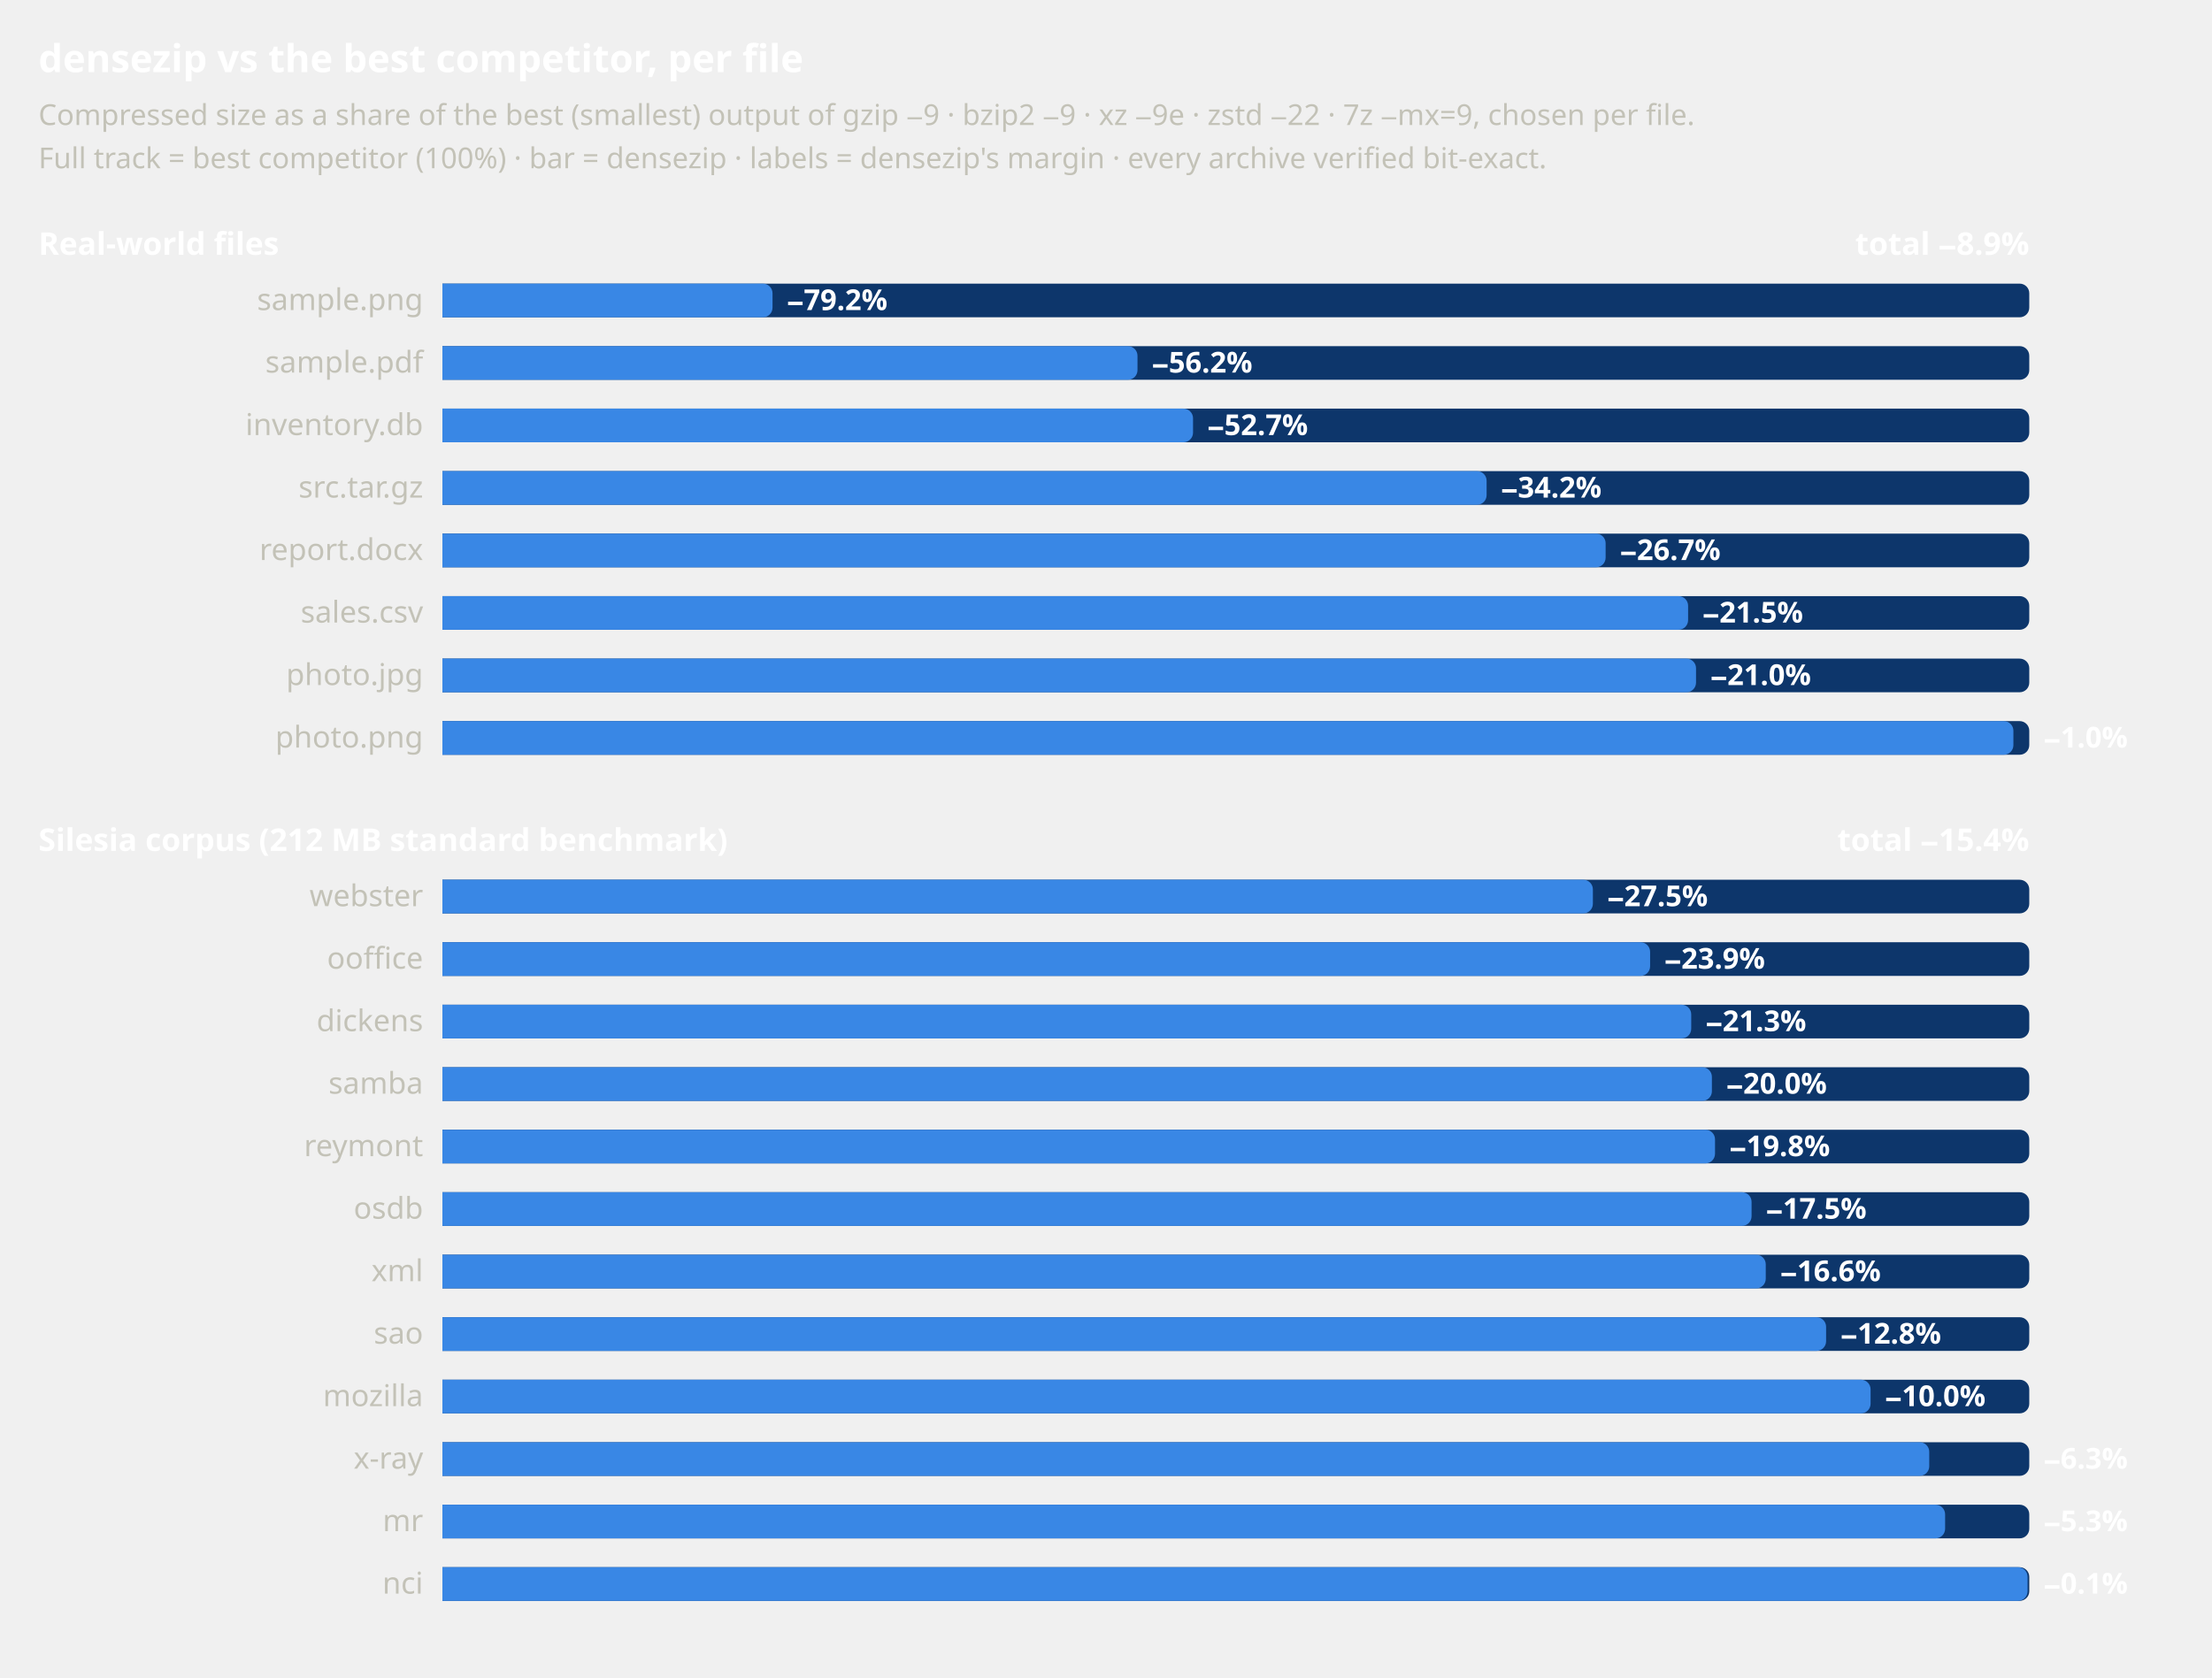
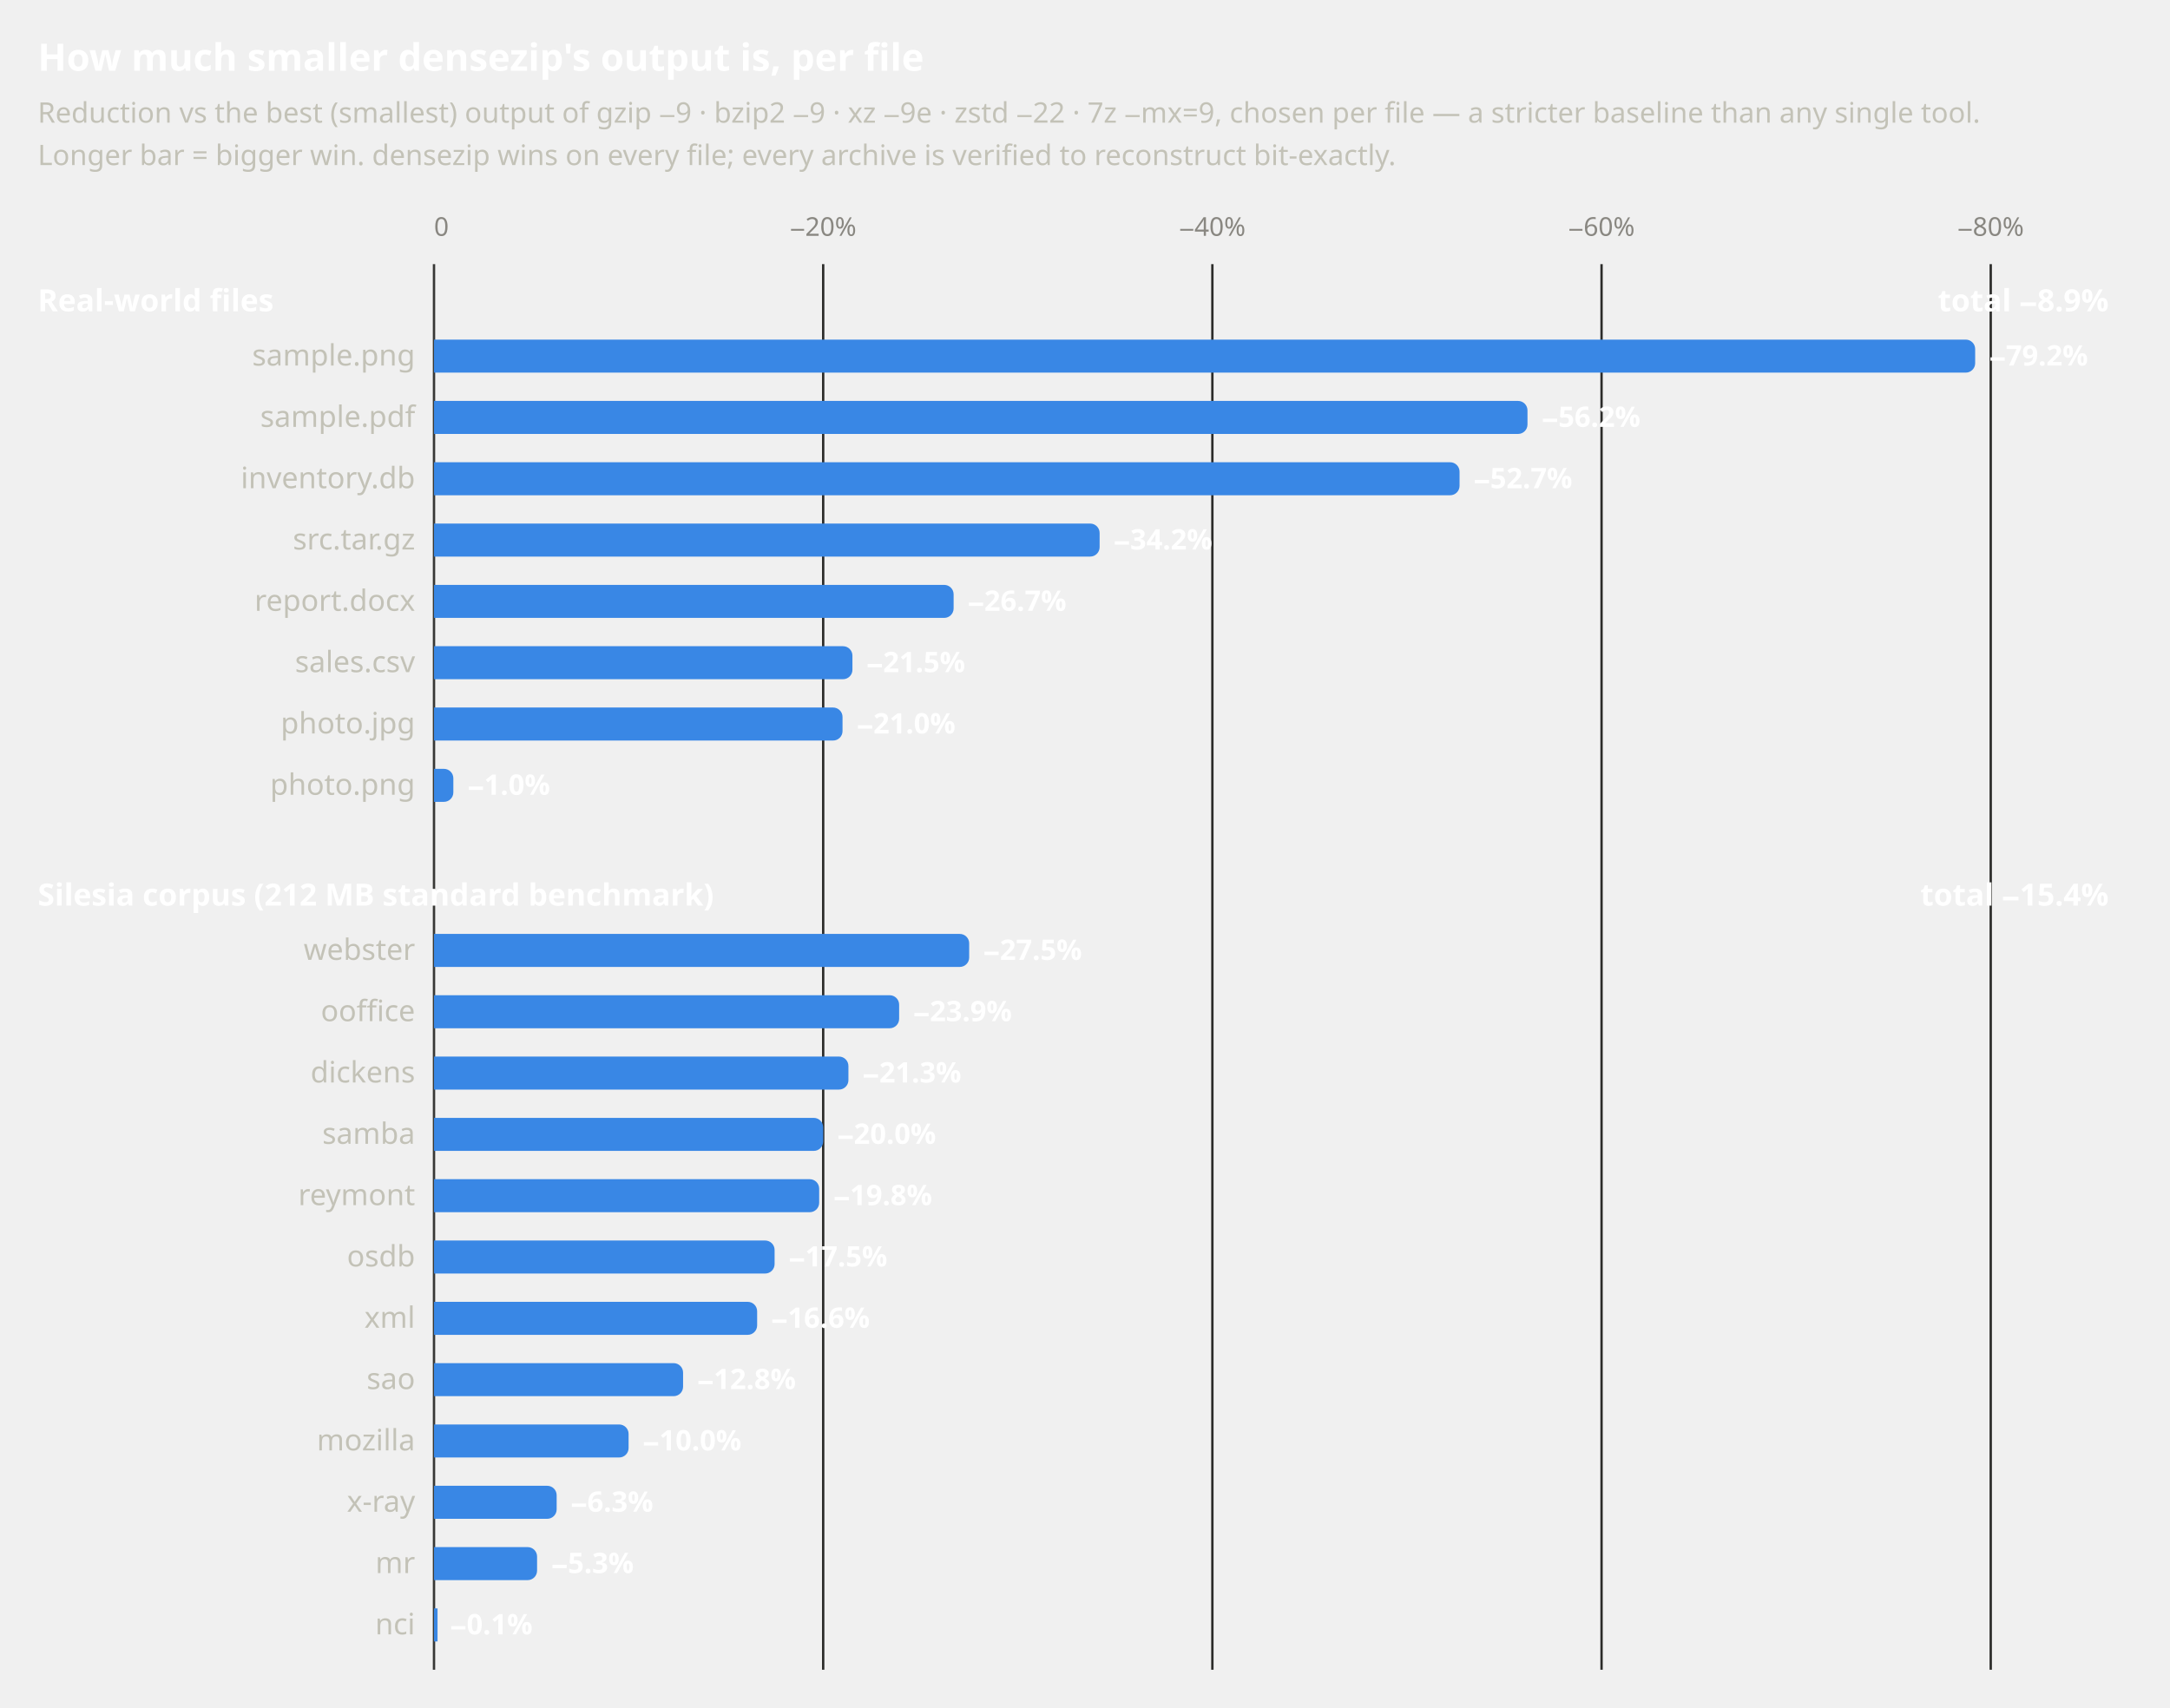
- <svg xmlns="http://www.w3.org/2000/svg" width="920" height="698" viewBox="0 0 920 698" font-family="-apple-system,BlinkMacSystemFont,'Segoe UI','Noto Sans',Helvetica,Arial,sans-serif" role="img" aria-label="densezip beats the best competitor on all 20 benchmark files">
-   <text x="16" y="30" font-size="16" fill="#ffffff" font-weight="600" text-anchor="start">densezip vs the best competitor, per file</text>
-   <text x="16" y="52" font-size="12" fill="#c3c2b7" font-weight="normal" text-anchor="start">Compressed size as a share of the best (smallest) output of gzip −9 · bzip2 −9 · xz −9e · zstd −22 · 7z −mx=9, chosen per file.</text>
-   <text x="16" y="70" font-size="12" fill="#c3c2b7" font-weight="normal" text-anchor="start">Full track = best competitor (100%) · bar = densezip · labels = densezip's margin · every archive verified bit-exact.</text>
-   <text x="16" y="106" font-size="13" fill="#ffffff" font-weight="600" text-anchor="start">Real-world files</text>
-   <text x="844" y="106" font-size="13" fill="#ffffff" font-weight="600" text-anchor="end">total −8.9%</text>
-   <text x="176" y="129" font-size="12.5" fill="#c3c2b7" font-weight="normal" text-anchor="end">sample.png</text>
-   <path d="M184,118 h656.0 a4,4 0 0 1 4,4 v6 a4,4 0 0 1 -4,4 h-656.0 z" fill="#0d366b" />
-   <path d="M184,118 h133.3 a4,4 0 0 1 4,4 v6 a4,4 0 0 1 -4,4 h-133.3 z" fill="#3987e5" />
-   <text x="327.28" y="129" font-size="12" fill="#ffffff" font-weight="600" text-anchor="start">−79.2%</text>
-   <text x="176" y="155" font-size="12.5" fill="#c3c2b7" font-weight="normal" text-anchor="end">sample.pdf</text>
-   <path d="M184,144 h656.0 a4,4 0 0 1 4,4 v6 a4,4 0 0 1 -4,4 h-656.0 z" fill="#0d366b" />
-   <path d="M184,144 h285.1 a4,4 0 0 1 4,4 v6 a4,4 0 0 1 -4,4 h-285.1 z" fill="#3987e5" />
-   <text x="479.08" y="155" font-size="12" fill="#ffffff" font-weight="600" text-anchor="start">−56.2%</text>
-   <text x="176" y="181" font-size="12.5" fill="#c3c2b7" font-weight="normal" text-anchor="end">inventory.db</text>
-   <path d="M184,170 h656.0 a4,4 0 0 1 4,4 v6 a4,4 0 0 1 -4,4 h-656.0 z" fill="#0d366b" />
-   <path d="M184,170 h308.2 a4,4 0 0 1 4,4 v6 a4,4 0 0 1 -4,4 h-308.2 z" fill="#3987e5" />
-   <text x="502.18" y="181" font-size="12" fill="#ffffff" font-weight="600" text-anchor="start">−52.7%</text>
-   <text x="176" y="207" font-size="12.5" fill="#c3c2b7" font-weight="normal" text-anchor="end">src.tar.gz</text>
-   <path d="M184,196 h656.0 a4,4 0 0 1 4,4 v6 a4,4 0 0 1 -4,4 h-656.0 z" fill="#0d366b" />
-   <path d="M184,196 h430.3 a4,4 0 0 1 4,4 v6 a4,4 0 0 1 -4,4 h-430.3 z" fill="#3987e5" />
-   <text x="624.28" y="207" font-size="12" fill="#ffffff" font-weight="600" text-anchor="start">−34.2%</text>
-   <text x="176" y="233" font-size="12.5" fill="#c3c2b7" font-weight="normal" text-anchor="end">report.docx</text>
-   <path d="M184,222 h656.0 a4,4 0 0 1 4,4 v6 a4,4 0 0 1 -4,4 h-656.0 z" fill="#0d366b" />
-   <path d="M184,222 h479.8 a4,4 0 0 1 4,4 v6 a4,4 0 0 1 -4,4 h-479.8 z" fill="#3987e5" />
-   <text x="673.78" y="233" font-size="12" fill="#ffffff" font-weight="600" text-anchor="start">−26.7%</text>
-   <text x="176" y="259" font-size="12.5" fill="#c3c2b7" font-weight="normal" text-anchor="end">sales.csv</text>
-   <path d="M184,248 h656.0 a4,4 0 0 1 4,4 v6 a4,4 0 0 1 -4,4 h-656.0 z" fill="#0d366b" />
-   <path d="M184,248 h514.1 a4,4 0 0 1 4,4 v6 a4,4 0 0 1 -4,4 h-514.1 z" fill="#3987e5" />
-   <text x="708.1" y="259" font-size="12" fill="#ffffff" font-weight="600" text-anchor="start">−21.5%</text>
-   <text x="176" y="285" font-size="12.5" fill="#c3c2b7" font-weight="normal" text-anchor="end">photo.jpg</text>
-   <path d="M184,274 h656.0 a4,4 0 0 1 4,4 v6 a4,4 0 0 1 -4,4 h-656.0 z" fill="#0d366b" />
-   <path d="M184,274 h517.4 a4,4 0 0 1 4,4 v6 a4,4 0 0 1 -4,4 h-517.4 z" fill="#3987e5" />
-   <text x="711.4" y="285" font-size="12" fill="#ffffff" font-weight="600" text-anchor="start">−21.0%</text>
-   <text x="176" y="311" font-size="12.5" fill="#c3c2b7" font-weight="normal" text-anchor="end">photo.png</text>
-   <path d="M184,300 h656.0 a4,4 0 0 1 4,4 v6 a4,4 0 0 1 -4,4 h-656.0 z" fill="#0d366b" />
-   <path d="M184,300 h649.4 a4,4 0 0 1 4,4 v6 a4,4 0 0 1 -4,4 h-649.4 z" fill="#3987e5" />
-   <text x="850" y="311" font-size="12" fill="#ffffff" font-weight="600" text-anchor="start">−1.0%</text>
-   <text x="16" y="354" font-size="13" fill="#ffffff" font-weight="600" text-anchor="start">Silesia corpus (212 MB standard benchmark)</text>
-   <text x="844" y="354" font-size="13" fill="#ffffff" font-weight="600" text-anchor="end">total −15.4%</text>
-   <text x="176" y="377" font-size="12.5" fill="#c3c2b7" font-weight="normal" text-anchor="end">webster</text>
-   <path d="M184,366 h656.0 a4,4 0 0 1 4,4 v6 a4,4 0 0 1 -4,4 h-656.0 z" fill="#0d366b" />
-   <path d="M184,366 h474.5 a4,4 0 0 1 4,4 v6 a4,4 0 0 1 -4,4 h-474.5 z" fill="#3987e5" />
-   <text x="668.5" y="377" font-size="12" fill="#ffffff" font-weight="600" text-anchor="start">−27.5%</text>
-   <text x="176" y="403" font-size="12.5" fill="#c3c2b7" font-weight="normal" text-anchor="end">ooffice</text>
-   <path d="M184,392 h656.0 a4,4 0 0 1 4,4 v6 a4,4 0 0 1 -4,4 h-656.0 z" fill="#0d366b" />
-   <path d="M184,392 h498.3 a4,4 0 0 1 4,4 v6 a4,4 0 0 1 -4,4 h-498.3 z" fill="#3987e5" />
-   <text x="692.26" y="403" font-size="12" fill="#ffffff" font-weight="600" text-anchor="start">−23.9%</text>
-   <text x="176" y="429" font-size="12.5" fill="#c3c2b7" font-weight="normal" text-anchor="end">dickens</text>
-   <path d="M184,418 h656.0 a4,4 0 0 1 4,4 v6 a4,4 0 0 1 -4,4 h-656.0 z" fill="#0d366b" />
-   <path d="M184,418 h515.4 a4,4 0 0 1 4,4 v6 a4,4 0 0 1 -4,4 h-515.4 z" fill="#3987e5" />
-   <text x="709.42" y="429" font-size="12" fill="#ffffff" font-weight="600" text-anchor="start">−21.3%</text>
-   <text x="176" y="455" font-size="12.5" fill="#c3c2b7" font-weight="normal" text-anchor="end">samba</text>
-   <path d="M184,444 h656.0 a4,4 0 0 1 4,4 v6 a4,4 0 0 1 -4,4 h-656.0 z" fill="#0d366b" />
-   <path d="M184,444 h524.0 a4,4 0 0 1 4,4 v6 a4,4 0 0 1 -4,4 h-524.0 z" fill="#3987e5" />
-   <text x="718.0" y="455" font-size="12" fill="#ffffff" font-weight="600" text-anchor="start">−20.0%</text>
-   <text x="176" y="481" font-size="12.5" fill="#c3c2b7" font-weight="normal" text-anchor="end">reymont</text>
-   <path d="M184,470 h656.0 a4,4 0 0 1 4,4 v6 a4,4 0 0 1 -4,4 h-656.0 z" fill="#0d366b" />
-   <path d="M184,470 h525.3 a4,4 0 0 1 4,4 v6 a4,4 0 0 1 -4,4 h-525.3 z" fill="#3987e5" />
-   <text x="719.32" y="481" font-size="12" fill="#ffffff" font-weight="600" text-anchor="start">−19.8%</text>
-   <text x="176" y="507" font-size="12.5" fill="#c3c2b7" font-weight="normal" text-anchor="end">osdb</text>
-   <path d="M184,496 h656.0 a4,4 0 0 1 4,4 v6 a4,4 0 0 1 -4,4 h-656.0 z" fill="#0d366b" />
-   <path d="M184,496 h540.5 a4,4 0 0 1 4,4 v6 a4,4 0 0 1 -4,4 h-540.5 z" fill="#3987e5" />
-   <text x="734.5" y="507" font-size="12" fill="#ffffff" font-weight="600" text-anchor="start">−17.5%</text>
-   <text x="176" y="533" font-size="12.5" fill="#c3c2b7" font-weight="normal" text-anchor="end">xml</text>
-   <path d="M184,522 h656.0 a4,4 0 0 1 4,4 v6 a4,4 0 0 1 -4,4 h-656.0 z" fill="#0d366b" />
-   <path d="M184,522 h546.4 a4,4 0 0 1 4,4 v6 a4,4 0 0 1 -4,4 h-546.4 z" fill="#3987e5" />
-   <text x="740.44" y="533" font-size="12" fill="#ffffff" font-weight="600" text-anchor="start">−16.6%</text>
-   <text x="176" y="559" font-size="12.5" fill="#c3c2b7" font-weight="normal" text-anchor="end">sao</text>
-   <path d="M184,548 h656.0 a4,4 0 0 1 4,4 v6 a4,4 0 0 1 -4,4 h-656.0 z" fill="#0d366b" />
-   <path d="M184,548 h571.5 a4,4 0 0 1 4,4 v6 a4,4 0 0 1 -4,4 h-571.5 z" fill="#3987e5" />
-   <text x="765.52" y="559" font-size="12" fill="#ffffff" font-weight="600" text-anchor="start">−12.8%</text>
-   <text x="176" y="585" font-size="12.5" fill="#c3c2b7" font-weight="normal" text-anchor="end">mozilla</text>
-   <path d="M184,574 h656.0 a4,4 0 0 1 4,4 v6 a4,4 0 0 1 -4,4 h-656.0 z" fill="#0d366b" />
-   <path d="M184,574 h590.0 a4,4 0 0 1 4,4 v6 a4,4 0 0 1 -4,4 h-590.0 z" fill="#3987e5" />
-   <text x="784.0" y="585" font-size="12" fill="#ffffff" font-weight="600" text-anchor="start">−10.0%</text>
-   <text x="176" y="611" font-size="12.5" fill="#c3c2b7" font-weight="normal" text-anchor="end">x-ray</text>
-   <path d="M184,600 h656.0 a4,4 0 0 1 4,4 v6 a4,4 0 0 1 -4,4 h-656.0 z" fill="#0d366b" />
-   <path d="M184,600 h614.4 a4,4 0 0 1 4,4 v6 a4,4 0 0 1 -4,4 h-614.4 z" fill="#3987e5" />
-   <text x="850" y="611" font-size="12" fill="#ffffff" font-weight="600" text-anchor="start">−6.3%</text>
-   <text x="176" y="637" font-size="12.5" fill="#c3c2b7" font-weight="normal" text-anchor="end">mr</text>
-   <path d="M184,626 h656.0 a4,4 0 0 1 4,4 v6 a4,4 0 0 1 -4,4 h-656.0 z" fill="#0d366b" />
-   <path d="M184,626 h621.0 a4,4 0 0 1 4,4 v6 a4,4 0 0 1 -4,4 h-621.0 z" fill="#3987e5" />
-   <text x="850" y="637" font-size="12" fill="#ffffff" font-weight="600" text-anchor="start">−5.3%</text>
-   <text x="176" y="663" font-size="12.5" fill="#c3c2b7" font-weight="normal" text-anchor="end">nci</text>
-   <path d="M184,652 h656.0 a4,4 0 0 1 4,4 v6 a4,4 0 0 1 -4,4 h-656.0 z" fill="#0d366b" />
-   <path d="M184,652 h655.3 a4,4 0 0 1 4,4 v6 a4,4 0 0 1 -4,4 h-655.3 z" fill="#3987e5" />
-   <text x="850" y="663" font-size="12" fill="#ffffff" font-weight="600" text-anchor="start">−0.1%</text>
+ <svg xmlns="http://www.w3.org/2000/svg" width="920" height="724" viewBox="0 0 920 724" font-family="-apple-system,BlinkMacSystemFont,'Segoe UI','Noto Sans',Helvetica,Arial,sans-serif" role="img" aria-label="densezip beats the best competitor on all 20 benchmark files">
+   <text x="16" y="30" font-size="16" fill="#ffffff" font-weight="600" text-anchor="start">How much smaller densezip's output is, per file</text>
+   <text x="16" y="52" font-size="12" fill="#c3c2b7" font-weight="normal" text-anchor="start">Reduction vs the best (smallest) output of gzip −9 · bzip2 −9 · xz −9e · zstd −22 · 7z −mx=9, chosen per file — a stricter baseline than any single tool.</text>
+   <text x="16" y="70" font-size="12" fill="#c3c2b7" font-weight="normal" text-anchor="start">Longer bar = bigger win. densezip wins on every file; every archive is verified to reconstruct bit-exactly.</text>
+   <text x="184.0" y="100" font-size="11" fill="#898781" font-weight="normal" text-anchor="start">0</text>
+   <text x="349.0" y="100" font-size="11" fill="#898781" font-weight="normal" text-anchor="middle">−20%</text>
+   <text x="514.0" y="100" font-size="11" fill="#898781" font-weight="normal" text-anchor="middle">−40%</text>
+   <text x="679.0" y="100" font-size="11" fill="#898781" font-weight="normal" text-anchor="middle">−60%</text>
+   <text x="844.0" y="100" font-size="11" fill="#898781" font-weight="normal" text-anchor="middle">−80%</text>
+   <line x1="184.0" y1="112" x2="184.0" y2="708" stroke="#383835" stroke-width="1" />
+   <line x1="349.0" y1="112" x2="349.0" y2="708" stroke="#2c2c2a" stroke-width="1" />
+   <line x1="514.0" y1="112" x2="514.0" y2="708" stroke="#2c2c2a" stroke-width="1" />
+   <line x1="679.0" y1="112" x2="679.0" y2="708" stroke="#2c2c2a" stroke-width="1" />
+   <line x1="844.0" y1="112" x2="844.0" y2="708" stroke="#2c2c2a" stroke-width="1" />
+   <text x="16" y="132" font-size="13" fill="#ffffff" font-weight="600" text-anchor="start">Real-world files</text>
+   <text x="894" y="132" font-size="13" fill="#ffffff" font-weight="600" text-anchor="end">total −8.9%</text>
+   <text x="176" y="155" font-size="12.5" fill="#c3c2b7" font-weight="normal" text-anchor="end">sample.png</text>
+   <path d="M184,144 h649.4 a4,4 0 0 1 4,4 v6 a4,4 0 0 1 -4,4 h-649.4 z" fill="#3987e5" />
+   <text x="843.4" y="155" font-size="12" fill="#ffffff" font-weight="600" text-anchor="start">−79.2%</text>
+   <text x="176" y="181" font-size="12.5" fill="#c3c2b7" font-weight="normal" text-anchor="end">sample.pdf</text>
+   <path d="M184,170 h459.6 a4,4 0 0 1 4,4 v6 a4,4 0 0 1 -4,4 h-459.6 z" fill="#3987e5" />
+   <text x="653.65" y="181" font-size="12" fill="#ffffff" font-weight="600" text-anchor="start">−56.2%</text>
+   <text x="176" y="207" font-size="12.5" fill="#c3c2b7" font-weight="normal" text-anchor="end">inventory.db</text>
+   <path d="M184,196 h430.8 a4,4 0 0 1 4,4 v6 a4,4 0 0 1 -4,4 h-430.8 z" fill="#3987e5" />
+   <text x="624.775" y="207" font-size="12" fill="#ffffff" font-weight="600" text-anchor="start">−52.7%</text>
+   <text x="176" y="233" font-size="12.5" fill="#c3c2b7" font-weight="normal" text-anchor="end">src.tar.gz</text>
+   <path d="M184,222 h278.2 a4,4 0 0 1 4,4 v6 a4,4 0 0 1 -4,4 h-278.2 z" fill="#3987e5" />
+   <text x="472.15" y="233" font-size="12" fill="#ffffff" font-weight="600" text-anchor="start">−34.2%</text>
+   <text x="176" y="259" font-size="12.5" fill="#c3c2b7" font-weight="normal" text-anchor="end">report.docx</text>
+   <path d="M184,248 h216.3 a4,4 0 0 1 4,4 v6 a4,4 0 0 1 -4,4 h-216.3 z" fill="#3987e5" />
+   <text x="410.275" y="259" font-size="12" fill="#ffffff" font-weight="600" text-anchor="start">−26.7%</text>
+   <text x="176" y="285" font-size="12.5" fill="#c3c2b7" font-weight="normal" text-anchor="end">sales.csv</text>
+   <path d="M184,274 h173.4 a4,4 0 0 1 4,4 v6 a4,4 0 0 1 -4,4 h-173.4 z" fill="#3987e5" />
+   <text x="367.375" y="285" font-size="12" fill="#ffffff" font-weight="600" text-anchor="start">−21.5%</text>
+   <text x="176" y="311" font-size="12.5" fill="#c3c2b7" font-weight="normal" text-anchor="end">photo.jpg</text>
+   <path d="M184,300 h169.2 a4,4 0 0 1 4,4 v6 a4,4 0 0 1 -4,4 h-169.2 z" fill="#3987e5" />
+   <text x="363.25" y="311" font-size="12" fill="#ffffff" font-weight="600" text-anchor="start">−21.0%</text>
+   <text x="176" y="337" font-size="12.5" fill="#c3c2b7" font-weight="normal" text-anchor="end">photo.png</text>
+   <path d="M184,326 h4.2 a4,4 0 0 1 4,4 v6 a4,4 0 0 1 -4,4 h-4.2 z" fill="#3987e5" />
+   <text x="198.25" y="337" font-size="12" fill="#ffffff" font-weight="600" text-anchor="start">−1.0%</text>
+   <text x="16" y="384" font-size="13" fill="#ffffff" font-weight="600" text-anchor="start">Silesia corpus (212 MB standard benchmark)</text>
+   <text x="894" y="384" font-size="13" fill="#ffffff" font-weight="600" text-anchor="end">total −15.4%</text>
+   <text x="176" y="407" font-size="12.5" fill="#c3c2b7" font-weight="normal" text-anchor="end">webster</text>
+   <path d="M184,396 h222.9 a4,4 0 0 1 4,4 v6 a4,4 0 0 1 -4,4 h-222.9 z" fill="#3987e5" />
+   <text x="416.875" y="407" font-size="12" fill="#ffffff" font-weight="600" text-anchor="start">−27.5%</text>
+   <text x="176" y="433" font-size="12.5" fill="#c3c2b7" font-weight="normal" text-anchor="end">ooffice</text>
+   <path d="M184,422 h193.2 a4,4 0 0 1 4,4 v6 a4,4 0 0 1 -4,4 h-193.2 z" fill="#3987e5" />
+   <text x="387.175" y="433" font-size="12" fill="#ffffff" font-weight="600" text-anchor="start">−23.9%</text>
+   <text x="176" y="459" font-size="12.5" fill="#c3c2b7" font-weight="normal" text-anchor="end">dickens</text>
+   <path d="M184,448 h171.7 a4,4 0 0 1 4,4 v6 a4,4 0 0 1 -4,4 h-171.7 z" fill="#3987e5" />
+   <text x="365.725" y="459" font-size="12" fill="#ffffff" font-weight="600" text-anchor="start">−21.3%</text>
+   <text x="176" y="485" font-size="12.5" fill="#c3c2b7" font-weight="normal" text-anchor="end">samba</text>
+   <path d="M184,474 h161.0 a4,4 0 0 1 4,4 v6 a4,4 0 0 1 -4,4 h-161.0 z" fill="#3987e5" />
+   <text x="355.0" y="485" font-size="12" fill="#ffffff" font-weight="600" text-anchor="start">−20.0%</text>
+   <text x="176" y="511" font-size="12.5" fill="#c3c2b7" font-weight="normal" text-anchor="end">reymont</text>
+   <path d="M184,500 h159.3 a4,4 0 0 1 4,4 v6 a4,4 0 0 1 -4,4 h-159.3 z" fill="#3987e5" />
+   <text x="353.35" y="511" font-size="12" fill="#ffffff" font-weight="600" text-anchor="start">−19.8%</text>
+   <text x="176" y="537" font-size="12.5" fill="#c3c2b7" font-weight="normal" text-anchor="end">osdb</text>
+   <path d="M184,526 h140.4 a4,4 0 0 1 4,4 v6 a4,4 0 0 1 -4,4 h-140.4 z" fill="#3987e5" />
+   <text x="334.375" y="537" font-size="12" fill="#ffffff" font-weight="600" text-anchor="start">−17.5%</text>
+   <text x="176" y="563" font-size="12.5" fill="#c3c2b7" font-weight="normal" text-anchor="end">xml</text>
+   <path d="M184,552 h133.0 a4,4 0 0 1 4,4 v6 a4,4 0 0 1 -4,4 h-133.0 z" fill="#3987e5" />
+   <text x="326.95" y="563" font-size="12" fill="#ffffff" font-weight="600" text-anchor="start">−16.6%</text>
+   <text x="176" y="589" font-size="12.5" fill="#c3c2b7" font-weight="normal" text-anchor="end">sao</text>
+   <path d="M184,578 h101.6 a4,4 0 0 1 4,4 v6 a4,4 0 0 1 -4,4 h-101.6 z" fill="#3987e5" />
+   <text x="295.6" y="589" font-size="12" fill="#ffffff" font-weight="600" text-anchor="start">−12.8%</text>
+   <text x="176" y="615" font-size="12.5" fill="#c3c2b7" font-weight="normal" text-anchor="end">mozilla</text>
+   <path d="M184,604 h78.5 a4,4 0 0 1 4,4 v6 a4,4 0 0 1 -4,4 h-78.5 z" fill="#3987e5" />
+   <text x="272.5" y="615" font-size="12" fill="#ffffff" font-weight="600" text-anchor="start">−10.0%</text>
+   <text x="176" y="641" font-size="12.5" fill="#c3c2b7" font-weight="normal" text-anchor="end">x-ray</text>
+   <path d="M184,630 h48.0 a4,4 0 0 1 4,4 v6 a4,4 0 0 1 -4,4 h-48.0 z" fill="#3987e5" />
+   <text x="241.975" y="641" font-size="12" fill="#ffffff" font-weight="600" text-anchor="start">−6.3%</text>
+   <text x="176" y="667" font-size="12.5" fill="#c3c2b7" font-weight="normal" text-anchor="end">mr</text>
+   <path d="M184,656 h39.7 a4,4 0 0 1 4,4 v6 a4,4 0 0 1 -4,4 h-39.7 z" fill="#3987e5" />
+   <text x="233.725" y="667" font-size="12" fill="#ffffff" font-weight="600" text-anchor="start">−5.3%</text>
+   <text x="176" y="693" font-size="12.5" fill="#c3c2b7" font-weight="normal" text-anchor="end">nci</text>
+   <path d="M184,682 h1.5 v14 h-1.5 z" fill="#3987e5" />
+   <text x="190.825" y="693" font-size="12" fill="#ffffff" font-weight="600" text-anchor="start">−0.1%</text>
</svg>
